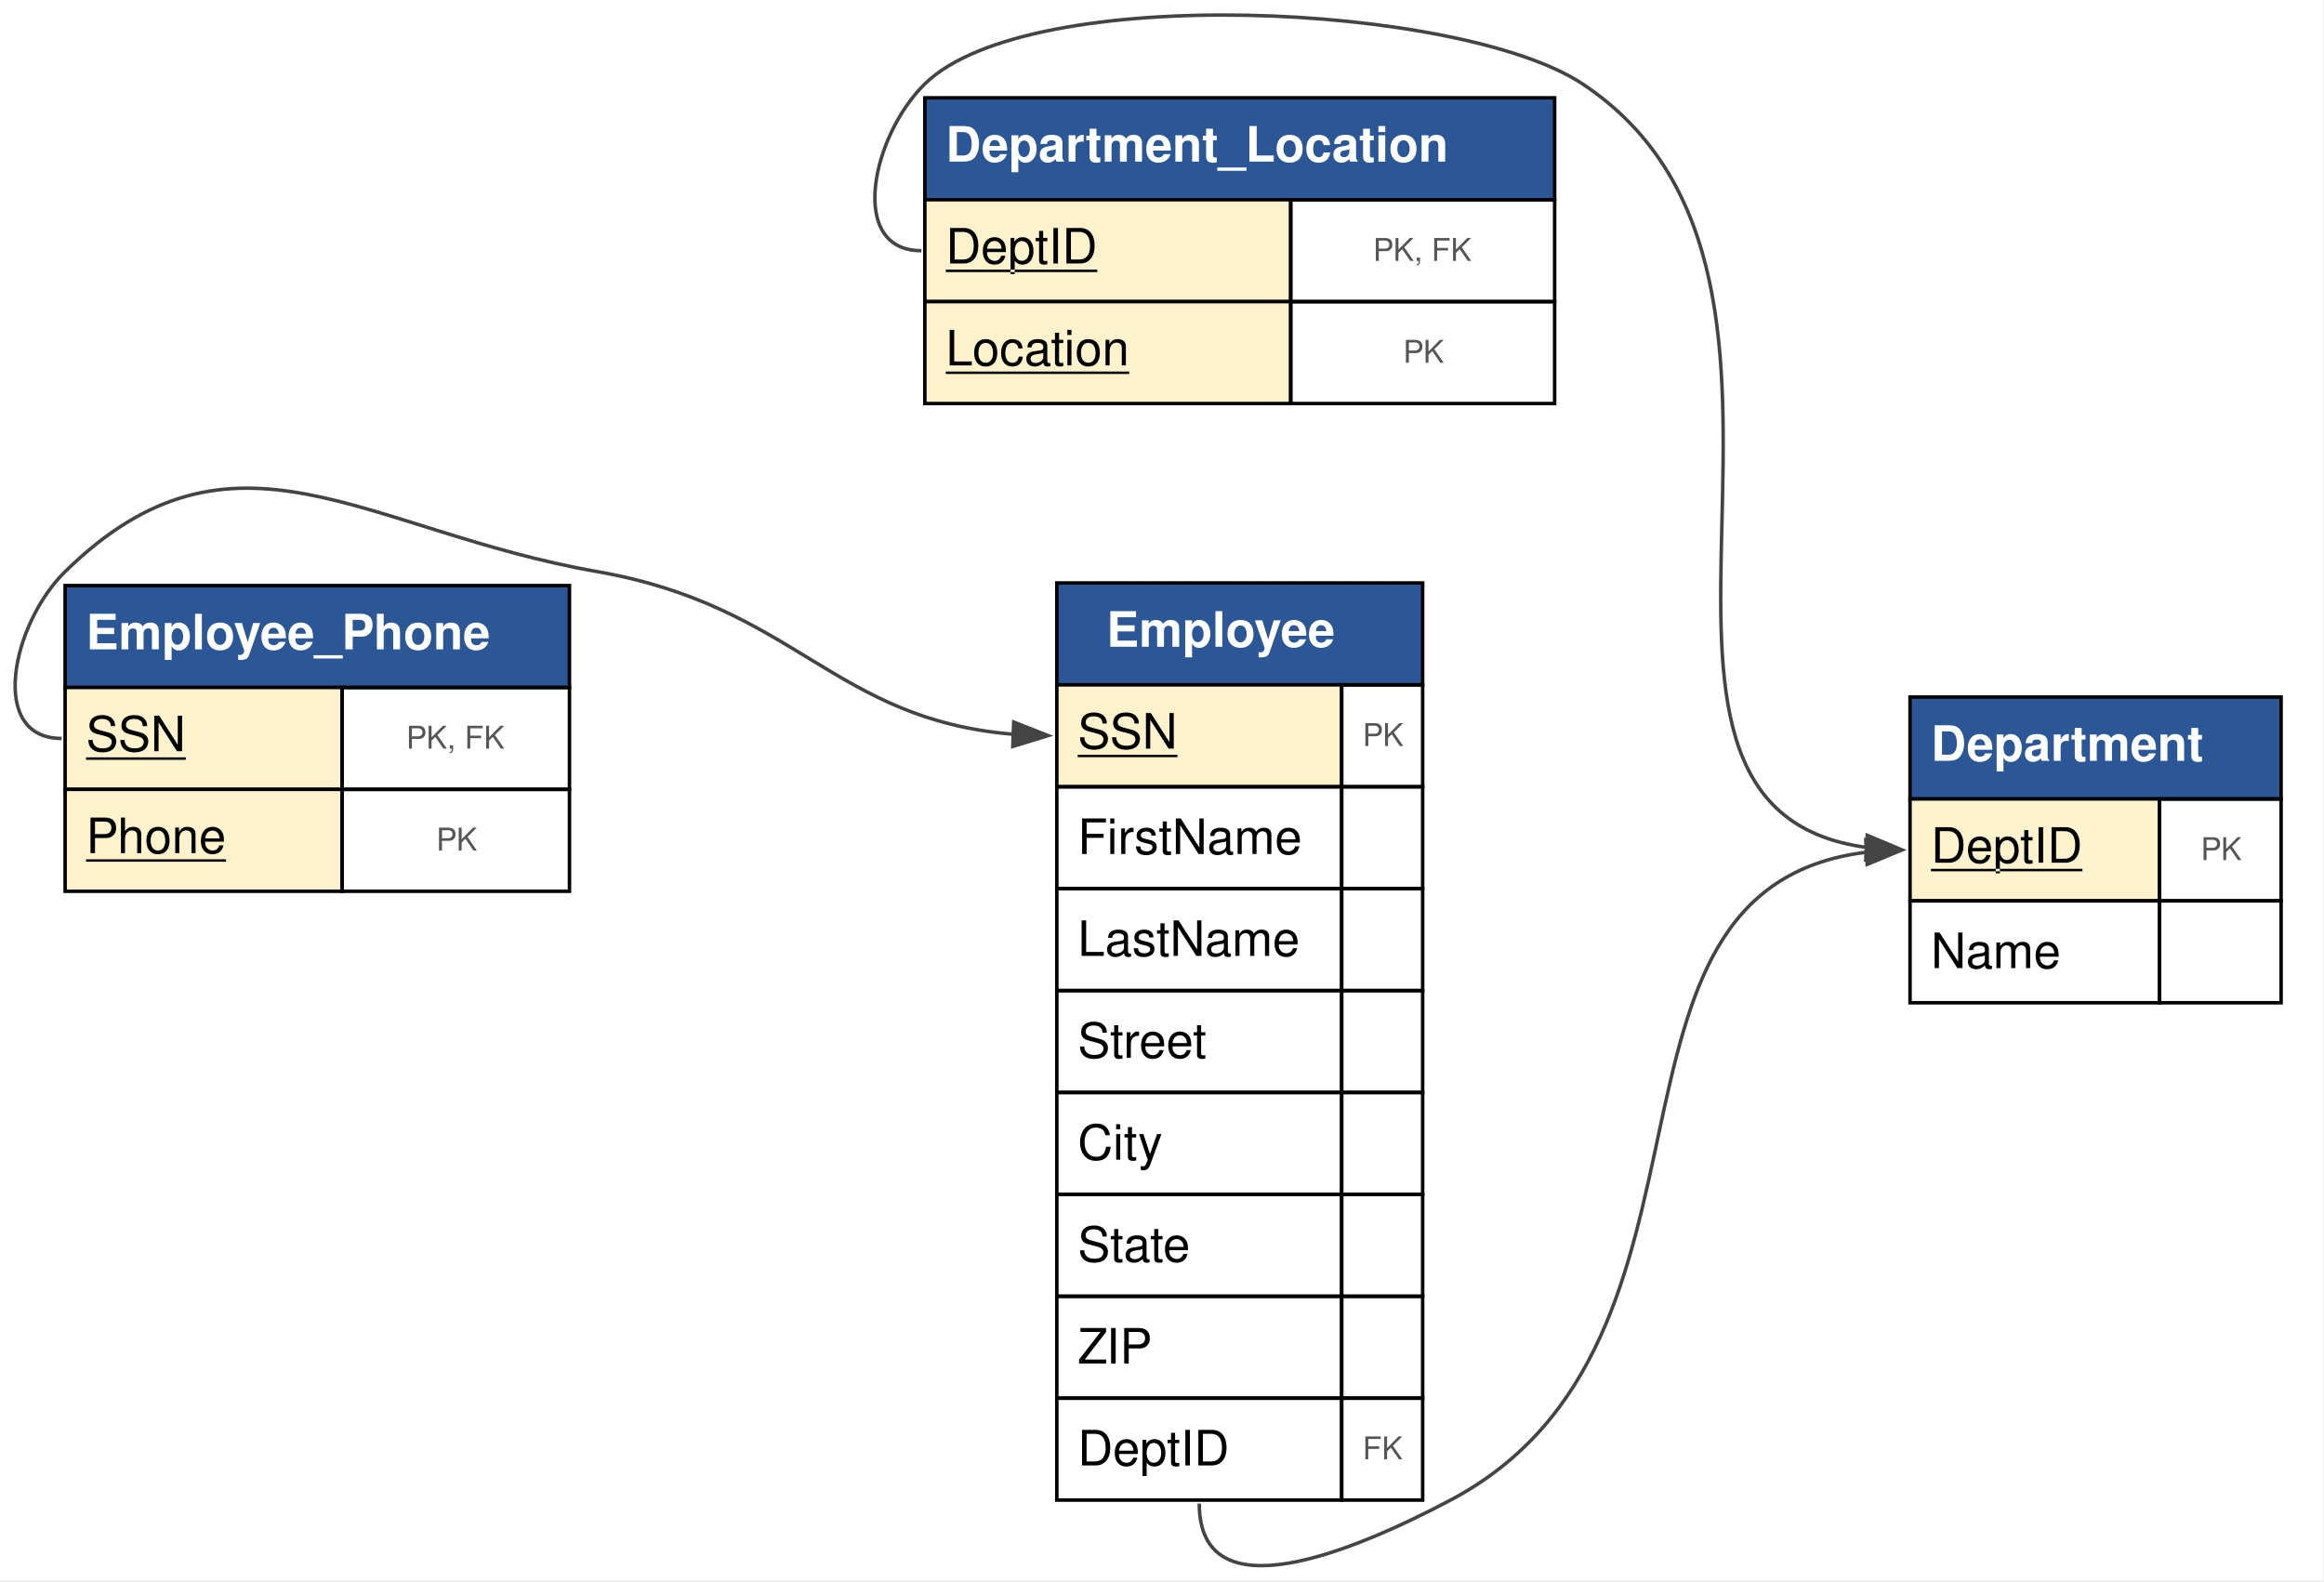
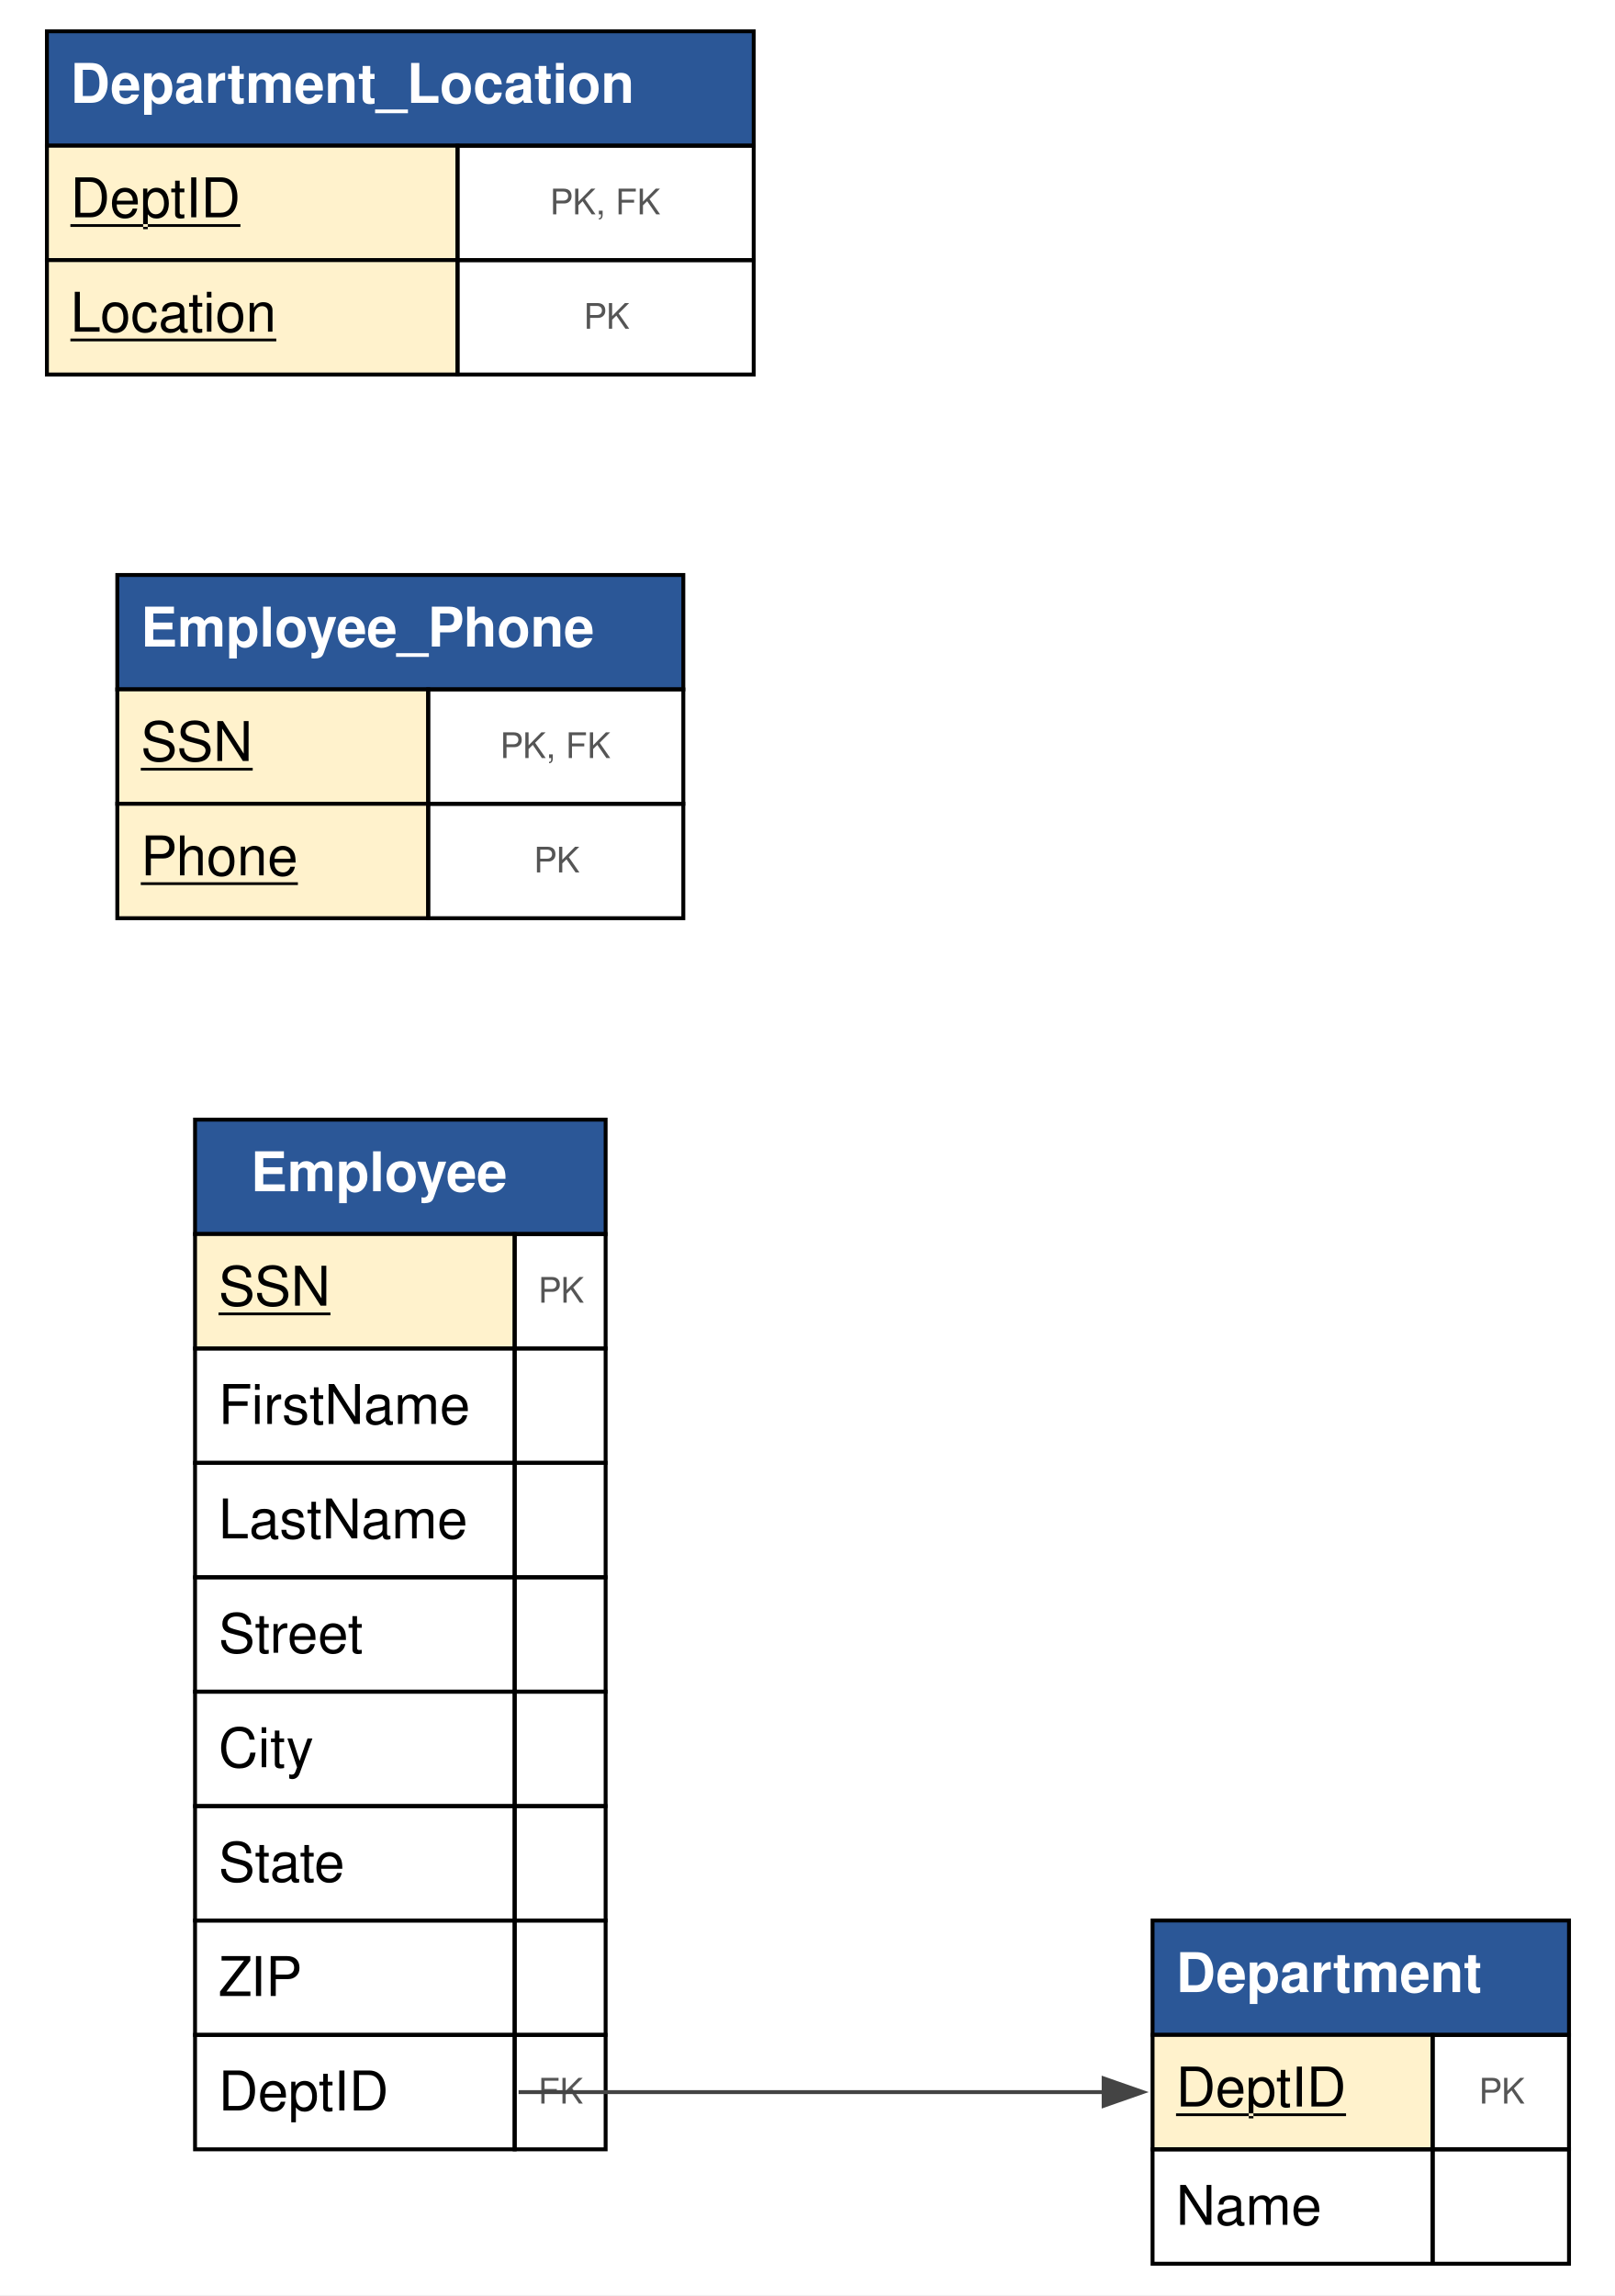
- <svg xmlns="http://www.w3.org/2000/svg" width="667pt" height="454pt" viewBox="0.00 0.00 667.00 454.00">
-   <g id="graph0" class="graph" transform="scale(1 1) rotate(0) translate(4 449.55)">
-     <polygon fill="white" stroke="none" points="-4,4 -4,-449.55 662.69,-449.55 662.69,4 -4,4" />
+ <svg xmlns="http://www.w3.org/2000/svg" width="413pt" height="587pt" viewBox="0.00 0.00 413.00 587.00">
+   <g id="graph0" class="graph" transform="scale(1 1) rotate(0) translate(4 582.75)">
+     <polygon fill="white" stroke="none" points="-4,4 -4,-582.75 409.25,-582.75 409.25,4 -4,4" />
    <g id="node1" class="node">
-       <polygon fill="#2b5797" stroke="none" points="299.31,-252.97 299.31,-282.22 404.31,-282.22 404.31,-252.97 299.31,-252.97" />
-       <polygon fill="none" stroke="black" points="299.31,-252.97 299.31,-282.22 404.31,-282.22 404.31,-252.97 299.31,-252.97" />
-       <text xml:space="preserve" text-anchor="start" x="313.56" y="-263.92" font-family="Helvetica,sans-Serif" font-weight="bold" font-size="14.00" fill="white">Employee</text>
-       <polygon fill="#fff2cc" stroke="none" points="299.31,-223.72 299.31,-252.97 381.06,-252.97 381.06,-223.72 299.31,-223.72" />
-       <polygon fill="none" stroke="black" points="299.31,-223.72 299.31,-252.97 381.06,-252.97 381.06,-223.72 299.31,-223.72" />
-       <text xml:space="preserve" text-anchor="start" x="305.31" y="-234.67" font-family="Helvetica,sans-Serif" text-decoration="underline" font-size="14.00">SSN</text>
-       <polygon fill="none" stroke="black" points="381.06,-223.72 381.06,-252.97 404.31,-252.97 404.31,-223.72 381.06,-223.72" />
-       <text xml:space="preserve" text-anchor="start" x="387.06" y="-235.42" font-family="Helvetica,sans-Serif" font-size="9.00" fill="#555555">PK</text>
-       <polygon fill="none" stroke="black" points="299.31,-194.47 299.31,-223.72 381.06,-223.72 381.06,-194.47 299.31,-194.47" />
-       <text xml:space="preserve" text-anchor="start" x="305.31" y="-204.42" font-family="Helvetica,sans-Serif" font-size="14.00">FirstName</text>
-       <polygon fill="none" stroke="black" points="381.06,-194.47 381.06,-223.72 404.31,-223.72 404.31,-194.47 381.06,-194.47" />
-       <text xml:space="preserve" text-anchor="start" x="390.44" y="-204.42" font-family="Helvetica,sans-Serif" font-size="14.00"> </text>
-       <polygon fill="none" stroke="black" points="299.31,-165.22 299.31,-194.47 381.06,-194.47 381.06,-165.22 299.31,-165.22" />
-       <text xml:space="preserve" text-anchor="start" x="305.31" y="-175.17" font-family="Helvetica,sans-Serif" font-size="14.00">LastName</text>
-       <polygon fill="none" stroke="black" points="381.06,-165.22 381.06,-194.47 404.31,-194.47 404.31,-165.22 381.06,-165.22" />
-       <text xml:space="preserve" text-anchor="start" x="390.44" y="-175.17" font-family="Helvetica,sans-Serif" font-size="14.00"> </text>
-       <polygon fill="none" stroke="black" points="299.31,-135.97 299.31,-165.22 381.06,-165.22 381.06,-135.97 299.31,-135.97" />
-       <text xml:space="preserve" text-anchor="start" x="305.31" y="-145.92" font-family="Helvetica,sans-Serif" font-size="14.00">Street</text>
-       <polygon fill="none" stroke="black" points="381.06,-135.97 381.06,-165.22 404.31,-165.22 404.31,-135.97 381.06,-135.97" />
-       <text xml:space="preserve" text-anchor="start" x="390.44" y="-145.92" font-family="Helvetica,sans-Serif" font-size="14.00"> </text>
-       <polygon fill="none" stroke="black" points="299.31,-106.72 299.31,-135.97 381.06,-135.97 381.06,-106.72 299.31,-106.72" />
-       <text xml:space="preserve" text-anchor="start" x="305.31" y="-116.67" font-family="Helvetica,sans-Serif" font-size="14.00">City</text>
-       <polygon fill="none" stroke="black" points="381.06,-106.72 381.06,-135.97 404.31,-135.97 404.31,-106.72 381.06,-106.72" />
-       <text xml:space="preserve" text-anchor="start" x="390.44" y="-116.67" font-family="Helvetica,sans-Serif" font-size="14.00"> </text>
-       <polygon fill="none" stroke="black" points="299.31,-77.47 299.31,-106.72 381.06,-106.72 381.06,-77.47 299.31,-77.47" />
-       <text xml:space="preserve" text-anchor="start" x="305.31" y="-87.42" font-family="Helvetica,sans-Serif" font-size="14.00">State</text>
-       <polygon fill="none" stroke="black" points="381.06,-77.47 381.06,-106.72 404.31,-106.72 404.31,-77.47 381.06,-77.47" />
-       <text xml:space="preserve" text-anchor="start" x="390.44" y="-87.42" font-family="Helvetica,sans-Serif" font-size="14.00"> </text>
-       <polygon fill="none" stroke="black" points="299.31,-48.22 299.31,-77.47 381.06,-77.47 381.06,-48.22 299.31,-48.22" />
-       <text xml:space="preserve" text-anchor="start" x="305.31" y="-58.17" font-family="Helvetica,sans-Serif" font-size="14.00">ZIP</text>
-       <polygon fill="none" stroke="black" points="381.06,-48.22 381.06,-77.47 404.31,-77.47 404.31,-48.22 381.06,-48.22" />
-       <text xml:space="preserve" text-anchor="start" x="390.44" y="-58.17" font-family="Helvetica,sans-Serif" font-size="14.00"> </text>
-       <polygon fill="none" stroke="black" points="299.31,-18.97 299.31,-48.22 381.06,-48.22 381.06,-18.97 299.31,-18.97" />
-       <text xml:space="preserve" text-anchor="start" x="305.31" y="-28.92" font-family="Helvetica,sans-Serif" font-size="14.00">DeptID</text>
-       <polygon fill="none" stroke="black" points="381.06,-18.97 381.06,-48.22 404.31,-48.22 404.31,-18.97 381.06,-18.97" />
-       <text xml:space="preserve" text-anchor="start" x="387.06" y="-30.67" font-family="Helvetica,sans-Serif" font-size="9.00" fill="#555555">FK</text>
+       <polygon fill="#2b5797" stroke="none" points="45.88,-267.25 45.88,-296.5 150.88,-296.5 150.88,-267.25 45.88,-267.25" />
+       <polygon fill="none" stroke="black" points="45.88,-267.25 45.88,-296.5 150.88,-296.5 150.88,-267.25 45.88,-267.25" />
+       <text xml:space="preserve" text-anchor="start" x="60.12" y="-278.2" font-family="Helvetica,sans-Serif" font-weight="bold" font-size="14.00" fill="white">Employee</text>
+       <polygon fill="#fff2cc" stroke="none" points="45.88,-238 45.88,-267.25 127.62,-267.25 127.62,-238 45.88,-238" />
+       <polygon fill="none" stroke="black" points="45.88,-238 45.88,-267.25 127.62,-267.25 127.62,-238 45.88,-238" />
+       <text xml:space="preserve" text-anchor="start" x="51.88" y="-248.95" font-family="Helvetica,sans-Serif" text-decoration="underline" font-size="14.00">SSN</text>
+       <polygon fill="none" stroke="black" points="127.62,-238 127.62,-267.25 150.88,-267.25 150.88,-238 127.62,-238" />
+       <text xml:space="preserve" text-anchor="start" x="133.62" y="-249.7" font-family="Helvetica,sans-Serif" font-size="9.00" fill="#555555">PK</text>
+       <polygon fill="none" stroke="black" points="45.88,-208.75 45.88,-238 127.62,-238 127.62,-208.75 45.88,-208.75" />
+       <text xml:space="preserve" text-anchor="start" x="51.88" y="-218.7" font-family="Helvetica,sans-Serif" font-size="14.00">FirstName</text>
+       <polygon fill="none" stroke="black" points="127.62,-208.75 127.62,-238 150.88,-238 150.88,-208.75 127.62,-208.75" />
+       <text xml:space="preserve" text-anchor="start" x="137" y="-218.7" font-family="Helvetica,sans-Serif" font-size="14.00"> </text>
+       <polygon fill="none" stroke="black" points="45.88,-179.5 45.88,-208.75 127.62,-208.75 127.62,-179.5 45.88,-179.5" />
+       <text xml:space="preserve" text-anchor="start" x="51.88" y="-189.45" font-family="Helvetica,sans-Serif" font-size="14.00">LastName</text>
+       <polygon fill="none" stroke="black" points="127.62,-179.5 127.62,-208.75 150.88,-208.75 150.88,-179.5 127.62,-179.5" />
+       <text xml:space="preserve" text-anchor="start" x="137" y="-189.45" font-family="Helvetica,sans-Serif" font-size="14.00"> </text>
+       <polygon fill="none" stroke="black" points="45.88,-150.25 45.88,-179.5 127.62,-179.5 127.62,-150.25 45.88,-150.25" />
+       <text xml:space="preserve" text-anchor="start" x="51.88" y="-160.2" font-family="Helvetica,sans-Serif" font-size="14.00">Street</text>
+       <polygon fill="none" stroke="black" points="127.62,-150.25 127.62,-179.5 150.88,-179.5 150.88,-150.25 127.62,-150.25" />
+       <text xml:space="preserve" text-anchor="start" x="137" y="-160.2" font-family="Helvetica,sans-Serif" font-size="14.00"> </text>
+       <polygon fill="none" stroke="black" points="45.88,-121 45.88,-150.25 127.62,-150.25 127.62,-121 45.88,-121" />
+       <text xml:space="preserve" text-anchor="start" x="51.88" y="-130.95" font-family="Helvetica,sans-Serif" font-size="14.00">City</text>
+       <polygon fill="none" stroke="black" points="127.62,-121 127.62,-150.25 150.88,-150.25 150.88,-121 127.62,-121" />
+       <text xml:space="preserve" text-anchor="start" x="137" y="-130.95" font-family="Helvetica,sans-Serif" font-size="14.00"> </text>
+       <polygon fill="none" stroke="black" points="45.88,-91.75 45.88,-121 127.62,-121 127.62,-91.75 45.88,-91.75" />
+       <text xml:space="preserve" text-anchor="start" x="51.88" y="-101.7" font-family="Helvetica,sans-Serif" font-size="14.00">State</text>
+       <polygon fill="none" stroke="black" points="127.62,-91.75 127.62,-121 150.88,-121 150.88,-91.75 127.62,-91.75" />
+       <text xml:space="preserve" text-anchor="start" x="137" y="-101.7" font-family="Helvetica,sans-Serif" font-size="14.00"> </text>
+       <polygon fill="none" stroke="black" points="45.88,-62.5 45.88,-91.75 127.62,-91.75 127.62,-62.5 45.88,-62.5" />
+       <text xml:space="preserve" text-anchor="start" x="51.88" y="-72.45" font-family="Helvetica,sans-Serif" font-size="14.00">ZIP</text>
+       <polygon fill="none" stroke="black" points="127.62,-62.5 127.62,-91.75 150.88,-91.75 150.88,-62.5 127.62,-62.5" />
+       <text xml:space="preserve" text-anchor="start" x="137" y="-72.45" font-family="Helvetica,sans-Serif" font-size="14.00"> </text>
+       <polygon fill="none" stroke="black" points="45.88,-33.25 45.88,-62.5 127.62,-62.5 127.62,-33.25 45.88,-33.25" />
+       <text xml:space="preserve" text-anchor="start" x="51.88" y="-43.2" font-family="Helvetica,sans-Serif" font-size="14.00">DeptID</text>
+       <polygon fill="none" stroke="black" points="127.62,-33.25 127.62,-62.5 150.88,-62.5 150.88,-33.25 127.62,-33.25" />
+       <text xml:space="preserve" text-anchor="start" x="133.62" y="-44.95" font-family="Helvetica,sans-Serif" font-size="9.00" fill="#555555">FK</text>
    </g>
    <g id="node2" class="node">
-       <polygon fill="#2b5797" stroke="none" points="544.19,-220.22 544.19,-249.47 650.69,-249.47 650.69,-220.22 544.19,-220.22" />
-       <polygon fill="none" stroke="black" points="544.19,-220.22 544.19,-249.47 650.69,-249.47 650.69,-220.22 544.19,-220.22" />
-       <text xml:space="preserve" text-anchor="start" x="550.19" y="-231.17" font-family="Helvetica,sans-Serif" font-weight="bold" font-size="14.00" fill="white">Department</text>
-       <polygon fill="#fff2cc" stroke="none" points="544.19,-190.97 544.19,-220.22 615.81,-220.22 615.81,-190.97 544.19,-190.97" />
-       <polygon fill="none" stroke="black" points="544.19,-190.97 544.19,-220.22 615.81,-220.22 615.81,-190.97 544.19,-190.97" />
-       <text xml:space="preserve" text-anchor="start" x="550.19" y="-201.92" font-family="Helvetica,sans-Serif" text-decoration="underline" font-size="14.00">DeptID</text>
-       <polygon fill="none" stroke="black" points="615.81,-190.97 615.81,-220.22 650.69,-220.22 650.69,-190.97 615.81,-190.97" />
-       <text xml:space="preserve" text-anchor="start" x="627.63" y="-202.67" font-family="Helvetica,sans-Serif" font-size="9.00" fill="#555555">PK</text>
-       <polygon fill="none" stroke="black" points="544.19,-161.72 544.19,-190.97 615.81,-190.97 615.81,-161.72 544.19,-161.72" />
-       <text xml:space="preserve" text-anchor="start" x="550.19" y="-171.67" font-family="Helvetica,sans-Serif" font-size="14.00">Name</text>
-       <polygon fill="none" stroke="black" points="615.81,-161.72 615.81,-190.97 650.69,-190.97 650.69,-161.72 615.81,-161.72" />
-       <text xml:space="preserve" text-anchor="start" x="631" y="-171.67" font-family="Helvetica,sans-Serif" font-size="14.00"> </text>
+       <polygon fill="#2b5797" stroke="none" points="290.75,-62.5 290.75,-91.75 397.25,-91.75 397.25,-62.5 290.75,-62.5" />
+       <polygon fill="none" stroke="black" points="290.75,-62.5 290.75,-91.75 397.25,-91.75 397.25,-62.5 290.75,-62.5" />
+       <text xml:space="preserve" text-anchor="start" x="296.75" y="-73.45" font-family="Helvetica,sans-Serif" font-weight="bold" font-size="14.00" fill="white">Department</text>
+       <polygon fill="#fff2cc" stroke="none" points="290.75,-33.25 290.75,-62.5 362.38,-62.5 362.38,-33.25 290.75,-33.25" />
+       <polygon fill="none" stroke="black" points="290.75,-33.25 290.75,-62.5 362.38,-62.5 362.38,-33.25 290.75,-33.25" />
+       <text xml:space="preserve" text-anchor="start" x="296.75" y="-44.2" font-family="Helvetica,sans-Serif" text-decoration="underline" font-size="14.00">DeptID</text>
+       <polygon fill="none" stroke="black" points="362.38,-33.25 362.38,-62.5 397.25,-62.5 397.25,-33.25 362.38,-33.25" />
+       <text xml:space="preserve" text-anchor="start" x="374.19" y="-44.95" font-family="Helvetica,sans-Serif" font-size="9.00" fill="#555555">PK</text>
+       <polygon fill="none" stroke="black" points="290.75,-4 290.75,-33.25 362.38,-33.25 362.38,-4 290.75,-4" />
+       <text xml:space="preserve" text-anchor="start" x="296.75" y="-13.95" font-family="Helvetica,sans-Serif" font-size="14.00">Name</text>
+       <polygon fill="none" stroke="black" points="362.38,-4 362.38,-33.25 397.25,-33.25 397.25,-4 362.38,-4" />
+       <text xml:space="preserve" text-anchor="start" x="377.56" y="-13.95" font-family="Helvetica,sans-Serif" font-size="14.00"> </text>
    </g>
    <g id="edge1" class="edge">
-       <path fill="none" stroke="#444444" d="M340.19,-17.97C340.19,14.09 383.97,-3.98 412.31,-18.97 498.28,-64.44 446.44,-194.59 531.77,-204.94" />
-       <polygon fill="#444444" stroke="#444444" points="531.49,-208.43 541.68,-205.51 531.89,-201.44 531.49,-208.43" />
+       <path fill="none" stroke="#444444" d="M128.62,-47.88C196.32,-47.88 216.02,-47.88 278.47,-47.88" />
+       <polygon fill="#444444" stroke="#444444" points="278.24,-51.38 288.24,-47.88 278.24,-44.38 278.24,-51.38" />
    </g>
    <g id="node3" class="node">
-       <polygon fill="#2b5797" stroke="none" points="14.69,-252.22 14.69,-281.47 159.44,-281.47 159.44,-252.22 14.69,-252.22" />
-       <polygon fill="none" stroke="black" points="14.69,-252.22 14.69,-281.47 159.44,-281.47 159.44,-252.22 14.69,-252.22" />
-       <text xml:space="preserve" text-anchor="start" x="20.69" y="-263.17" font-family="Helvetica,sans-Serif" font-weight="bold" font-size="14.00" fill="white">Employee_Phone</text>
-       <polygon fill="#fff2cc" stroke="none" points="14.69,-222.97 14.69,-252.22 94.19,-252.22 94.19,-222.97 14.69,-222.97" />
-       <polygon fill="none" stroke="black" points="14.69,-222.97 14.69,-252.22 94.19,-252.22 94.19,-222.97 14.69,-222.97" />
-       <text xml:space="preserve" text-anchor="start" x="20.69" y="-233.92" font-family="Helvetica,sans-Serif" text-decoration="underline" font-size="14.00">SSN</text>
-       <polygon fill="none" stroke="black" points="94.19,-222.97 94.19,-252.22 159.44,-252.22 159.44,-222.97 94.19,-222.97" />
-       <text xml:space="preserve" text-anchor="start" x="112.56" y="-234.67" font-family="Helvetica,sans-Serif" font-size="9.00" fill="#555555">PK, FK</text>
-       <polygon fill="#fff2cc" stroke="none" points="14.69,-193.72 14.69,-222.97 94.19,-222.97 94.19,-193.72 14.69,-193.72" />
-       <polygon fill="none" stroke="black" points="14.69,-193.72 14.69,-222.97 94.19,-222.97 94.19,-193.72 14.69,-193.72" />
-       <text xml:space="preserve" text-anchor="start" x="20.69" y="-204.67" font-family="Helvetica,sans-Serif" text-decoration="underline" font-size="14.00">Phone</text>
-       <polygon fill="none" stroke="black" points="94.19,-193.72 94.19,-222.97 159.44,-222.97 159.44,-193.72 94.19,-193.72" />
-       <text xml:space="preserve" text-anchor="start" x="121.19" y="-205.42" font-family="Helvetica,sans-Serif" font-size="9.00" fill="#555555">PK</text>
-     </g>
-     <g id="edge2" class="edge">
-       <path fill="none" stroke="#444444" d="M13.69,-237.59C-7.59,-237.59 -0.52,-270.58 14.69,-285.47 63.19,-332.97 100.56,-297.14 167.44,-285.47 224.41,-275.52 235.22,-242.94 287,-238.78" />
-       <polygon fill="#444444" stroke="#444444" points="286.94,-242.29 296.8,-238.4 286.67,-235.29 286.94,-242.29" />
+       <polygon fill="#2b5797" stroke="none" points="26,-406.5 26,-435.75 170.75,-435.75 170.75,-406.5 26,-406.5" />
+       <polygon fill="none" stroke="black" points="26,-406.5 26,-435.75 170.75,-435.75 170.75,-406.5 26,-406.5" />
+       <text xml:space="preserve" text-anchor="start" x="32" y="-417.45" font-family="Helvetica,sans-Serif" font-weight="bold" font-size="14.00" fill="white">Employee_Phone</text>
+       <polygon fill="#fff2cc" stroke="none" points="26,-377.25 26,-406.5 105.5,-406.5 105.5,-377.25 26,-377.25" />
+       <polygon fill="none" stroke="black" points="26,-377.25 26,-406.5 105.5,-406.5 105.5,-377.25 26,-377.25" />
+       <text xml:space="preserve" text-anchor="start" x="32" y="-388.2" font-family="Helvetica,sans-Serif" text-decoration="underline" font-size="14.00">SSN</text>
+       <polygon fill="none" stroke="black" points="105.5,-377.25 105.5,-406.5 170.75,-406.5 170.75,-377.25 105.5,-377.25" />
+       <text xml:space="preserve" text-anchor="start" x="123.88" y="-388.95" font-family="Helvetica,sans-Serif" font-size="9.00" fill="#555555">PK, FK</text>
+       <polygon fill="#fff2cc" stroke="none" points="26,-348 26,-377.25 105.5,-377.25 105.5,-348 26,-348" />
+       <polygon fill="none" stroke="black" points="26,-348 26,-377.25 105.5,-377.25 105.5,-348 26,-348" />
+       <text xml:space="preserve" text-anchor="start" x="32" y="-358.95" font-family="Helvetica,sans-Serif" text-decoration="underline" font-size="14.00">Phone</text>
+       <polygon fill="none" stroke="black" points="105.5,-348 105.5,-377.25 170.75,-377.25 170.75,-348 105.5,-348" />
+       <text xml:space="preserve" text-anchor="start" x="132.5" y="-359.7" font-family="Helvetica,sans-Serif" font-size="9.00" fill="#555555">PK</text>
    </g>
    <g id="node4" class="node">
-       <polygon fill="#2b5797" stroke="none" points="261.44,-392.22 261.44,-421.47 442.19,-421.47 442.19,-392.22 261.44,-392.22" />
-       <polygon fill="none" stroke="black" points="261.44,-392.22 261.44,-421.47 442.19,-421.47 442.19,-392.22 261.44,-392.22" />
-       <text xml:space="preserve" text-anchor="start" x="267.44" y="-403.17" font-family="Helvetica,sans-Serif" font-weight="bold" font-size="14.00" fill="white">Department_Location</text>
-       <polygon fill="#fff2cc" stroke="none" points="261.44,-362.97 261.44,-392.22 366.44,-392.22 366.44,-362.97 261.44,-362.97" />
-       <polygon fill="none" stroke="black" points="261.44,-362.97 261.44,-392.22 366.44,-392.22 366.44,-362.97 261.44,-362.97" />
-       <text xml:space="preserve" text-anchor="start" x="267.44" y="-373.92" font-family="Helvetica,sans-Serif" text-decoration="underline" font-size="14.00">DeptID</text>
-       <polygon fill="none" stroke="black" points="366.44,-362.97 366.44,-392.22 442.19,-392.22 442.19,-362.97 366.44,-362.97" />
-       <text xml:space="preserve" text-anchor="start" x="390.06" y="-374.67" font-family="Helvetica,sans-Serif" font-size="9.00" fill="#555555">PK, FK</text>
-       <polygon fill="#fff2cc" stroke="none" points="261.44,-333.72 261.44,-362.97 366.44,-362.97 366.44,-333.72 261.44,-333.72" />
-       <polygon fill="none" stroke="black" points="261.44,-333.72 261.44,-362.97 366.44,-362.97 366.44,-333.72 261.44,-333.72" />
-       <text xml:space="preserve" text-anchor="start" x="267.44" y="-344.67" font-family="Helvetica,sans-Serif" text-decoration="underline" font-size="14.00">Location</text>
-       <polygon fill="none" stroke="black" points="366.44,-333.72 366.44,-362.97 442.19,-362.97 442.19,-333.72 366.44,-333.72" />
-       <text xml:space="preserve" text-anchor="start" x="398.69" y="-345.42" font-family="Helvetica,sans-Serif" font-size="9.00" fill="#555555">PK</text>
-     </g>
-     <g id="edge3" class="edge">
-       <path fill="none" stroke="#444444" d="M260.44,-377.59C239.16,-377.59 246.23,-410.58 261.44,-425.47 291.4,-454.82 415.23,-448.64 450.19,-425.47 535.26,-369.08 444.54,-217.73 531.95,-206.28" />
-       <polygon fill="#444444" stroke="#444444" points="531.91,-209.79 541.68,-205.68 531.48,-202.8 531.91,-209.79" />
+       <polygon fill="#2b5797" stroke="none" points="8,-545.5 8,-574.75 188.75,-574.75 188.75,-545.5 8,-545.5" />
+       <polygon fill="none" stroke="black" points="8,-545.5 8,-574.75 188.75,-574.75 188.75,-545.5 8,-545.5" />
+       <text xml:space="preserve" text-anchor="start" x="14" y="-556.45" font-family="Helvetica,sans-Serif" font-weight="bold" font-size="14.00" fill="white">Department_Location</text>
+       <polygon fill="#fff2cc" stroke="none" points="8,-516.25 8,-545.5 113,-545.5 113,-516.25 8,-516.25" />
+       <polygon fill="none" stroke="black" points="8,-516.25 8,-545.5 113,-545.5 113,-516.25 8,-516.25" />
+       <text xml:space="preserve" text-anchor="start" x="14" y="-527.2" font-family="Helvetica,sans-Serif" text-decoration="underline" font-size="14.00">DeptID</text>
+       <polygon fill="none" stroke="black" points="113,-516.25 113,-545.5 188.75,-545.5 188.75,-516.25 113,-516.25" />
+       <text xml:space="preserve" text-anchor="start" x="136.62" y="-527.95" font-family="Helvetica,sans-Serif" font-size="9.00" fill="#555555">PK, FK</text>
+       <polygon fill="#fff2cc" stroke="none" points="8,-487 8,-516.25 113,-516.25 113,-487 8,-487" />
+       <polygon fill="none" stroke="black" points="8,-487 8,-516.25 113,-516.25 113,-487 8,-487" />
+       <text xml:space="preserve" text-anchor="start" x="14" y="-497.95" font-family="Helvetica,sans-Serif" text-decoration="underline" font-size="14.00">Location</text>
+       <polygon fill="none" stroke="black" points="113,-487 113,-516.25 188.75,-516.25 188.75,-487 113,-487" />
+       <text xml:space="preserve" text-anchor="start" x="145.25" y="-498.7" font-family="Helvetica,sans-Serif" font-size="9.00" fill="#555555">PK</text>
    </g>
  </g>
</svg>
